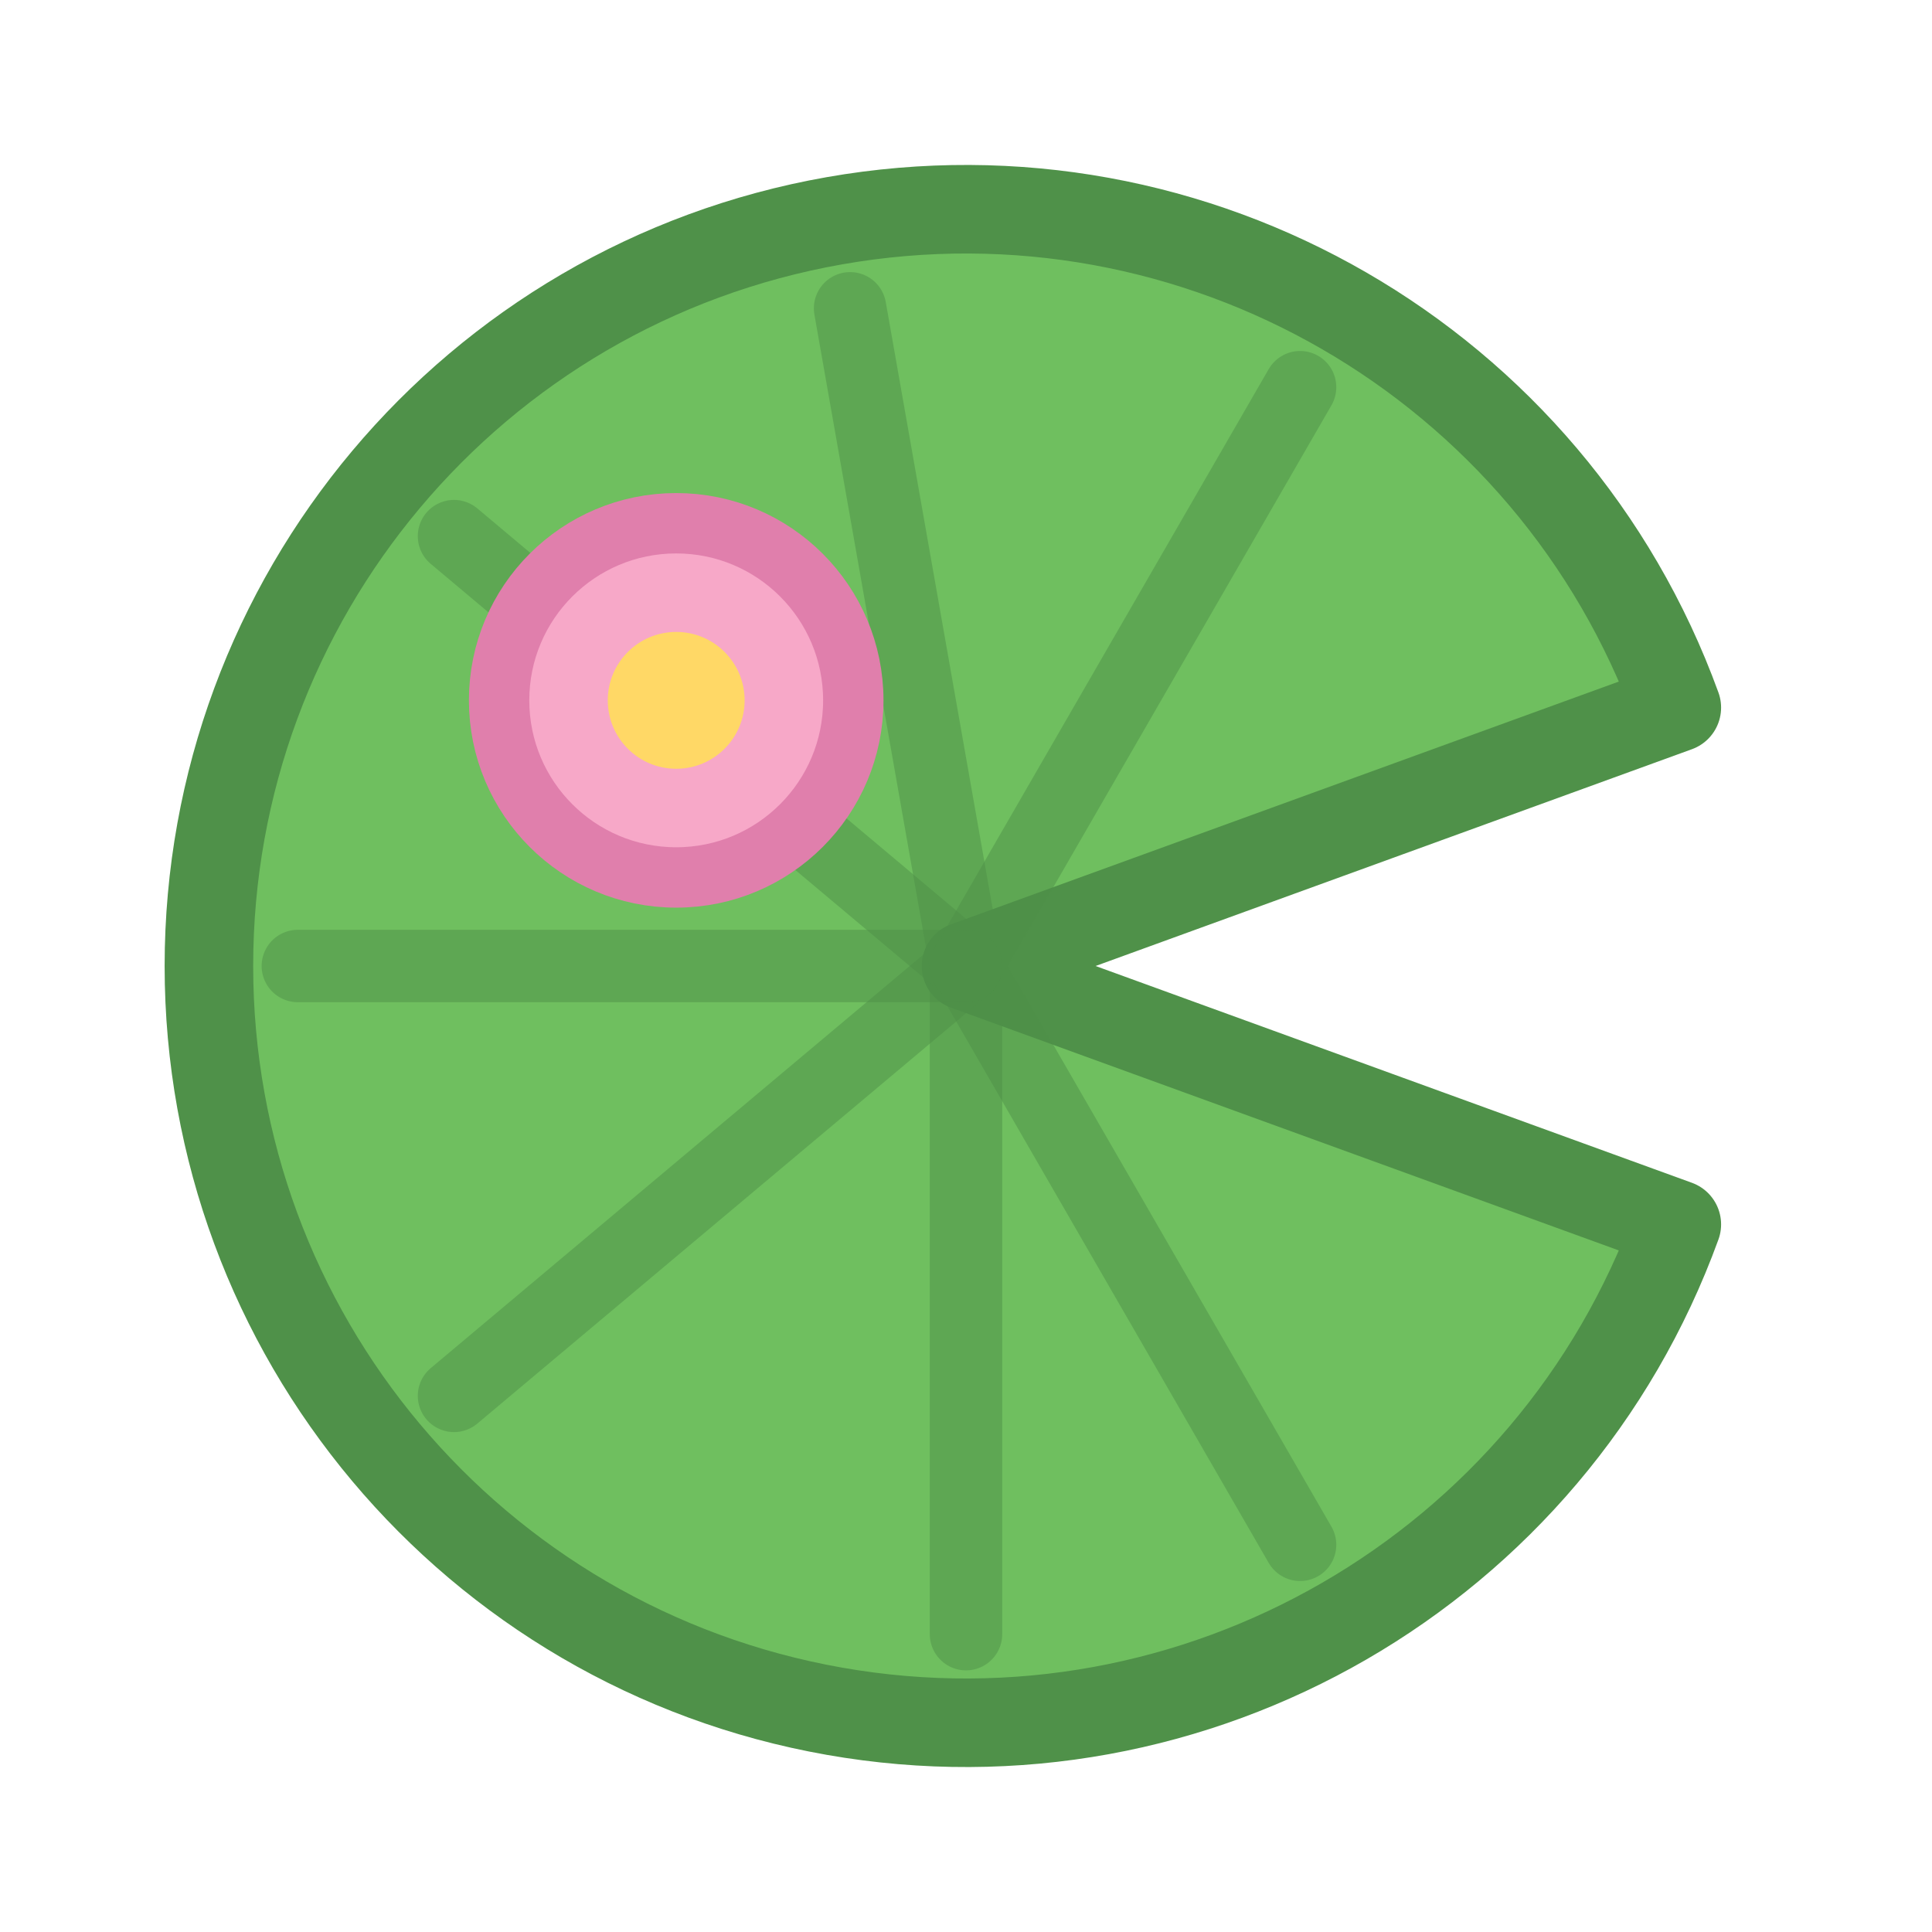
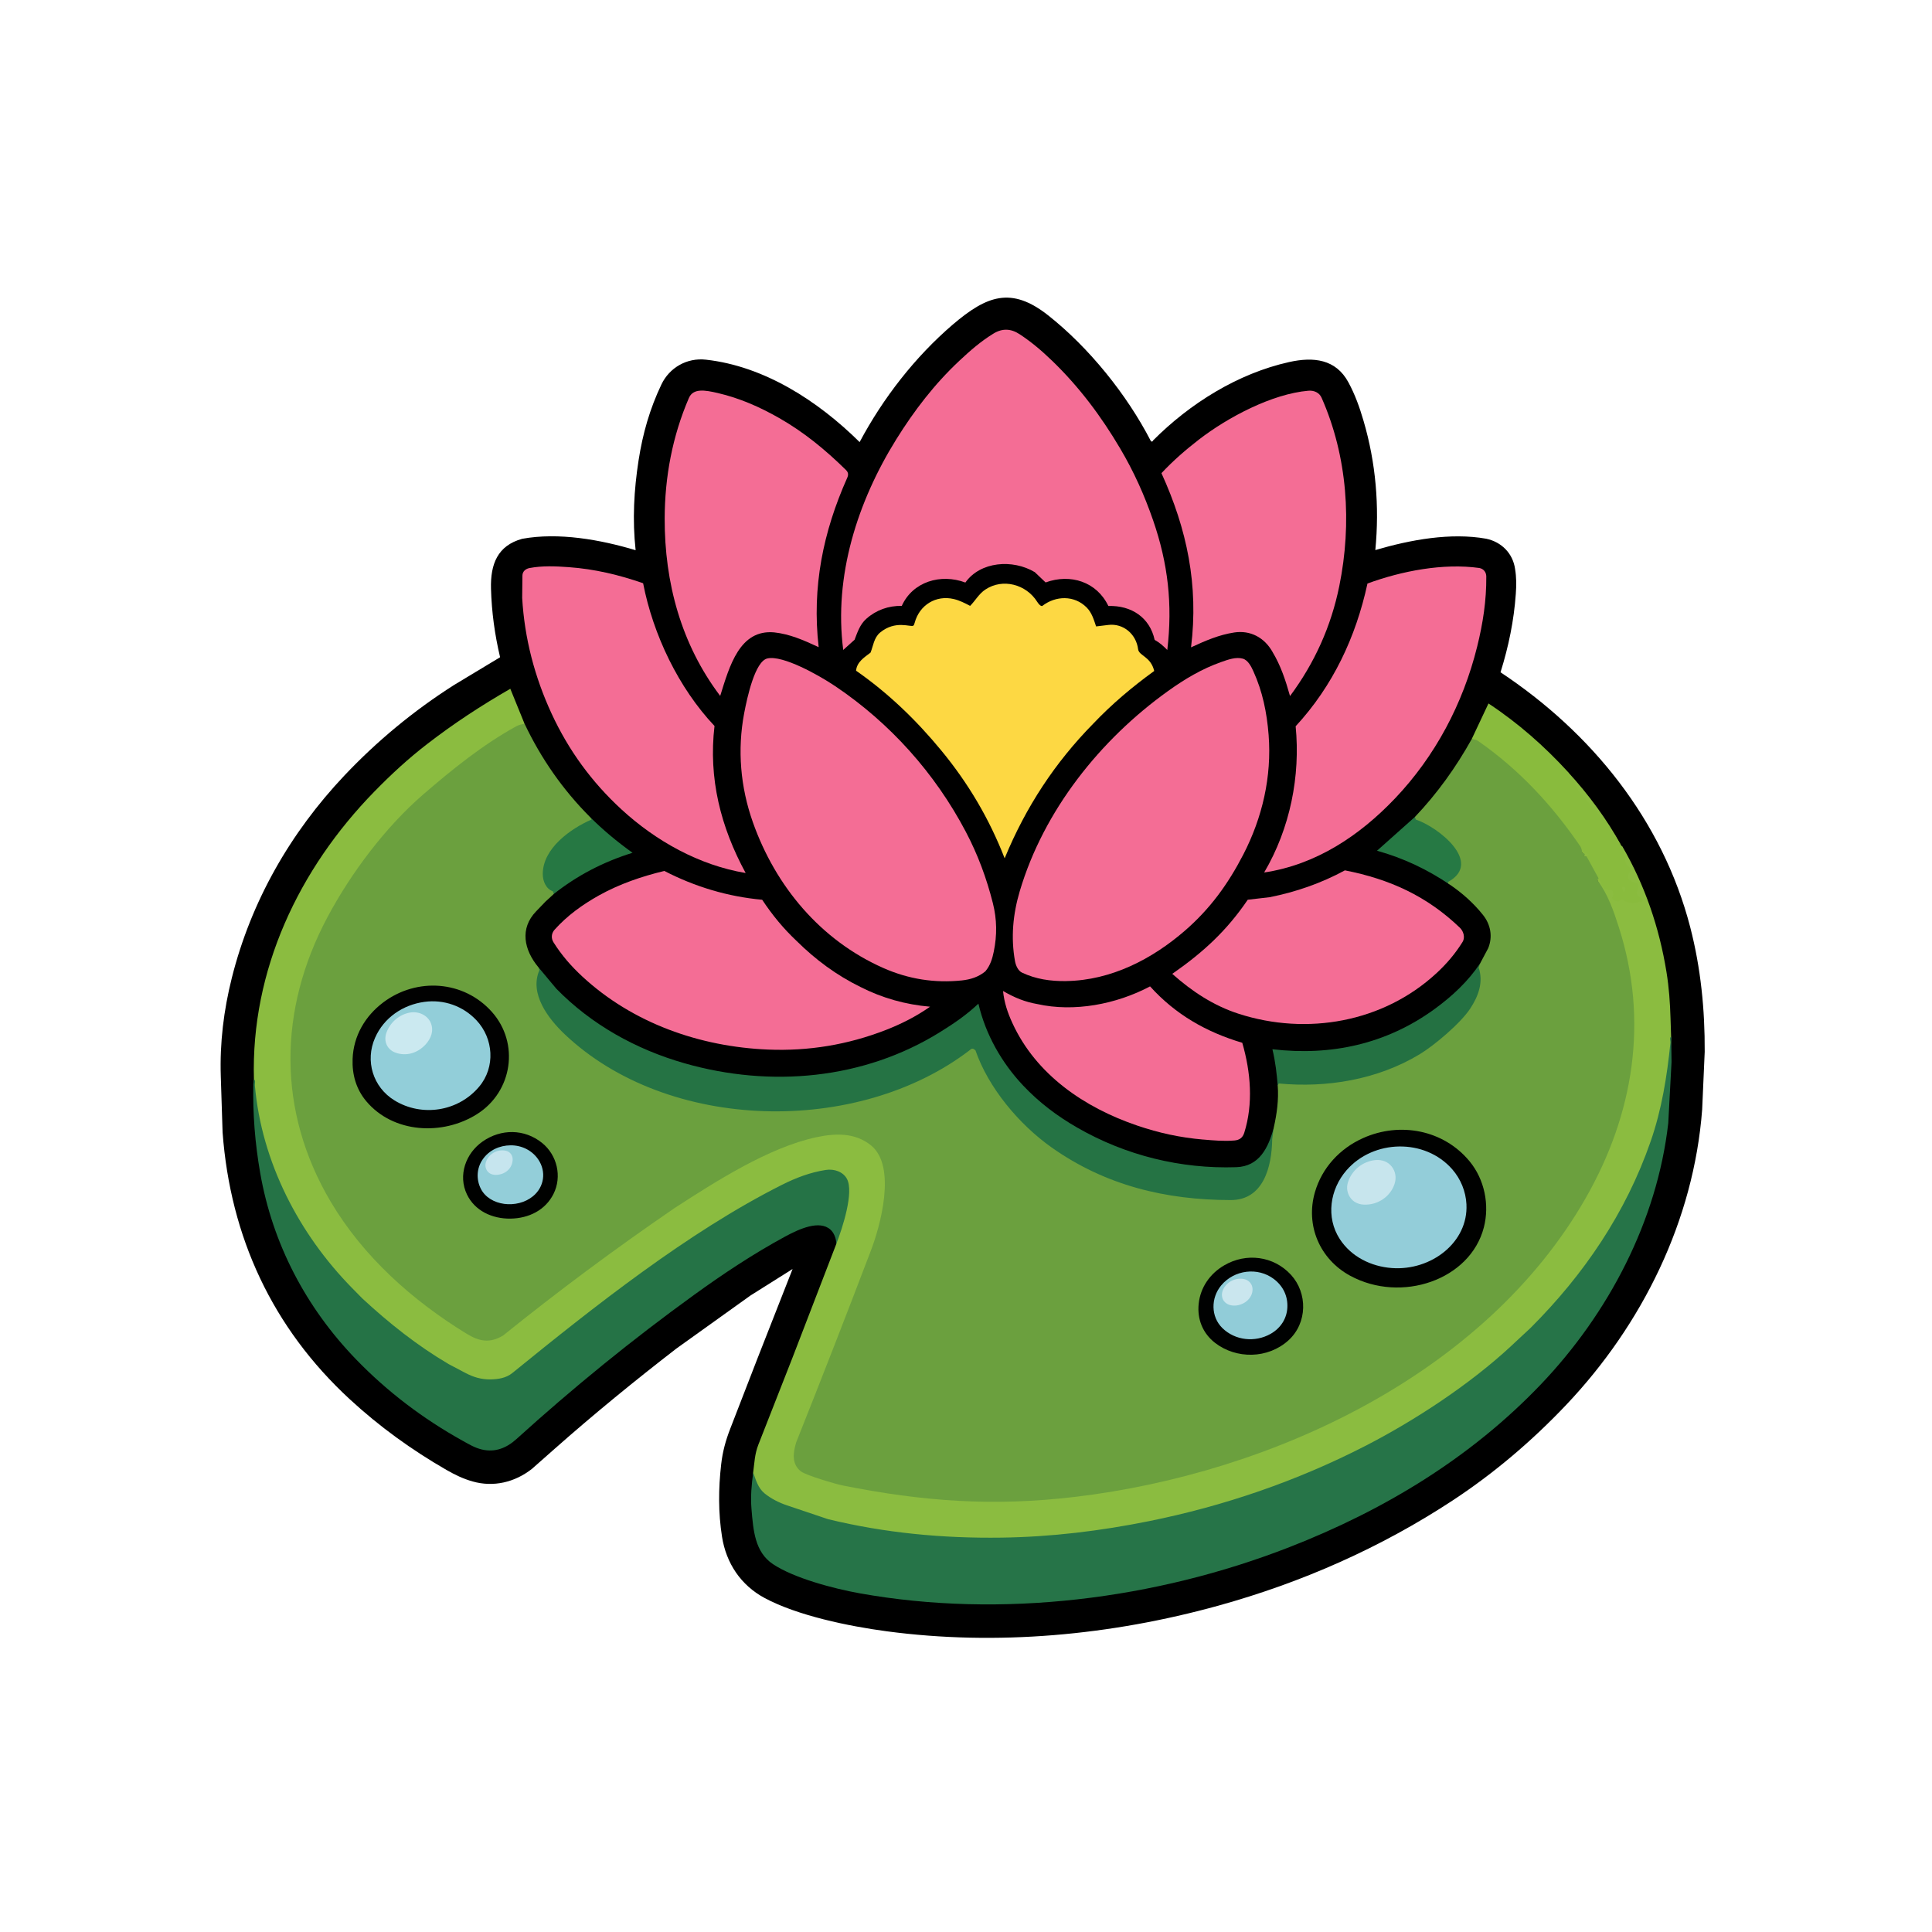
- <svg xmlns="http://www.w3.org/2000/svg" viewBox="0 0 24 24" fill="none">
-   <path d="M12 12 L20.83 8.79 A9.4 9.4 0 1 0 20.83 15.21 Z" fill="#6FBF5F" stroke="#4F9149" stroke-width="1.1" stroke-linejoin="round" />
-   <g stroke="#4F9149" stroke-opacity="0.5" stroke-width="0.9" stroke-linecap="round">
-     <path d="M12 12 L16.15 19.19" />
-     <path d="M12 12 L12 20.3" />
-     <path d="M12 12 L5.64 17.34" />
-     <path d="M12 12 L3.7 12" />
-     <path d="M12 12 L5.64 6.66" />
-     <path d="M12 12 L10.56 3.83" />
-     <path d="M12 12 L16.15 4.81" />
-   </g>
-   <circle cx="8.4" cy="8.7" r="2.2" fill="#F7A8C8" stroke="#E07FAC" stroke-width="0.75" />
-   <circle cx="8.4" cy="8.7" r="0.85" fill="#FFD866" />
+ <svg xmlns="http://www.w3.org/2000/svg" width="136" height="136" viewBox="0 0 136 136" fill="none">
+   <path d="M51.396 100.593L53.324 95.618L55.793 89.329L52.827 91.196L47.616 94.927C44.669 97.204 41.822 99.53 39.038 101.991L37.435 103.407C36.234 104.342 34.748 104.705 33.263 104.283C32.607 104.096 32.032 103.82 31.426 103.472C28.977 102.063 26.698 100.415 24.614 98.491C19.179 93.473 16.216 87.082 15.669 79.71L15.542 75.758C15.467 73.415 15.747 71.118 16.318 68.841C17.67 63.45 20.433 58.625 24.243 54.592C26.539 52.162 29.129 50.023 31.949 48.227L35.203 46.266C34.829 44.68 34.608 43.088 34.563 41.445C34.516 39.702 35.03 38.406 36.759 37.928C39.32 37.461 42.259 37.985 44.744 38.731C44.51 36.582 44.626 34.51 44.951 32.409C45.243 30.525 45.739 28.782 46.56 27.062C47.123 25.884 48.346 25.168 49.695 25.319C53.791 25.775 57.562 28.205 60.512 31.12C62.167 28.009 64.431 25.107 67.073 22.844C69.456 20.816 71.185 20.139 73.8 22.211C76.66 24.476 79.315 27.763 81.002 31.027C81.046 31.112 81.143 31.096 81.171 31.002C83.766 28.396 87.141 26.291 90.739 25.488C92.469 25.101 94.033 25.28 94.915 26.907C95.387 27.777 95.704 28.664 95.987 29.634C96.853 32.588 97.111 35.643 96.814 38.721C99.299 37.991 102.124 37.475 104.622 37.923C105.703 38.153 106.496 38.957 106.651 40.05C106.749 40.63 106.747 41.195 106.703 41.803C106.572 43.685 106.195 45.506 105.627 47.325C112.032 51.57 117.029 57.731 118.98 65.265C119.726 68.148 120.016 71.072 120 74.04L119.821 78.102C119.231 85.914 115.605 93.248 110.24 98.904C107.85 101.423 105.189 103.692 102.284 105.604C97.195 108.953 91.616 111.409 85.751 113.031C78.205 115.118 70.172 115.867 62.418 114.832C59.74 114.475 56.125 113.727 53.821 112.487C52.151 111.589 51.117 110.041 50.825 108.174C50.559 106.48 50.57 104.794 50.765 103.085C50.864 102.214 51.069 101.437 51.396 100.594V100.593Z" fill="black" />
+   <path d="M36.928 50.947C34.645 52.274 32.482 53.745 30.504 55.486L29.888 56.029L27.972 57.91C25.879 60.125 24.142 62.634 22.799 65.374C22.071 66.86 21.584 68.324 21.175 69.914C20.058 74.259 20.522 78.775 22.488 82.821C24.718 87.413 28.151 90.676 32.385 93.433C33.387 94.086 34.404 94.626 35.396 93.846L38.112 91.707L42.786 88.149C46.039 85.672 52.794 81.201 56.508 80.148C58.233 79.658 60.099 79.373 61.48 80.587C62.425 81.416 62.537 83.178 62.355 84.493C62.177 85.775 61.856 86.977 61.397 88.183L59.974 91.921L56.413 100.991C56.208 101.513 55.983 101.935 56.008 102.508C56.03 103.02 56.3 103.478 56.799 103.64L58.852 104.306C60.606 104.757 62.326 105.032 64.138 105.251C66.96 105.591 69.734 105.697 72.593 105.51C79.585 105.054 86.43 103.333 92.796 100.42C98.771 97.687 104.668 93.549 108.722 88.371C111.396 84.956 113.814 80.578 114.494 76.266C114.696 74.983 114.886 73.785 114.899 72.468C114.935 68.787 114.083 65.221 112.446 61.968C112.601 61.722 112.786 61.873 113.003 62.422C113.399 62.475 113.628 62.613 113.688 62.834C113.556 63.405 113.771 63.367 114.223 63.183C114.626 63.461 115.012 63.486 115.457 63.35C115.071 63.146 114.977 62.801 115.175 62.318C114.541 62.141 114.199 61.836 114.658 61.22C114.347 60.967 114.191 60.609 114.191 60.145C113.976 59.678 113.983 59.493 114.209 59.594C115.786 62.313 116.806 65.298 117.311 68.433C117.49 69.54 117.559 70.57 117.594 71.682L117.636 72.973C117.449 82.54 111.379 91.164 104.133 96.839C95.658 103.477 84.497 107.407 73.76 108.232C67.519 108.713 60.757 108.185 55.141 106.031C54.035 105.62 52.98 104.913 53.017 103.656C53.108 102.993 53.12 102.367 53.385 101.69L55.782 95.581L58.865 87.577C58.947 86.946 59.102 86.318 59.33 85.693C60.632 81.425 57.718 82.142 54.8 83.687C47.976 87.3 41.945 92.034 35.982 96.886C34.394 97.794 32.405 96.784 31.028 95.859C27.101 93.221 23.91 90.601 21.362 86.608C19.355 83.465 17.903 79.698 17.875 75.978C17.657 68.302 21.03 61.171 26.352 55.722C27.547 54.499 28.736 53.403 30.087 52.361C31.938 50.933 33.844 49.681 35.923 48.485L36.925 50.949L36.928 50.947Z" fill="#8BBC40" />
+   <path d="M53.023 103.655C53.201 104.174 53.366 104.75 53.814 105.119C54.263 105.488 54.829 105.775 55.398 105.967L58.29 106.94C62.304 107.914 66.365 108.297 70.513 108.239C74.014 108.189 77.446 107.771 80.877 107.08C86.184 106.01 91.296 104.253 96.096 101.79C99.62 99.982 103.5 97.425 106.373 94.751L107.75 93.468C111.495 89.724 114.448 85.383 116.196 80.342C116.979 78.086 117.345 75.775 117.587 73.411C117.604 73.246 117.485 73.067 117.641 72.971L117.665 74.762L117.434 79.062C116.65 85.955 113.216 92.481 108.449 97.47C103.516 102.632 97.421 106.313 90.776 108.905C81.337 112.588 70.495 113.946 60.515 112.158C58.665 111.826 55.88 111.086 54.41 110.104C53.137 109.253 53.026 107.733 52.9 106.227C52.825 105.335 52.907 104.491 53.021 103.653L53.023 103.655Z" fill="#267448" />
+   <path d="M58.87 87.578C58.87 87.197 58.718 86.789 58.453 86.553C57.684 85.869 56.277 86.497 55.254 87.053C53.019 88.266 50.922 89.659 48.852 91.156C44.483 94.316 40.335 97.695 36.351 101.303C35.656 101.933 34.853 102.252 33.938 102.039C33.422 101.92 33.023 101.673 32.552 101.412C29.788 99.877 27.261 97.963 25.065 95.691C21.541 92.047 19.182 87.554 18.313 82.552C17.951 80.467 17.786 78.408 17.834 76.295L17.88 75.978C18.012 76.073 17.928 76.243 17.943 76.419C18.417 81.794 21.032 86.848 24.78 90.665L25.5 91.397C27.379 93.137 29.362 94.717 31.578 96.021L32.754 96.642C33.315 96.939 33.893 97.116 34.544 97.101C35.069 97.088 35.622 97.012 36.067 96.65C41.813 91.982 48.438 86.727 55.034 83.409C56.038 82.903 57.045 82.525 58.127 82.357C58.719 82.264 59.353 82.482 59.622 82.991C60.118 83.932 59.318 86.408 58.867 87.576L58.87 87.578Z" fill="#257346" />
+   <path d="M89.66 79.4C89.772 80.613 89.637 81.821 89.161 82.959C88.715 84.027 87.803 84.594 86.636 84.622C83.207 84.706 79.82 83.981 76.697 82.524C75.278 81.862 74.025 81.023 72.837 80.016L70.969 78.17C70.317 77.33 69.691 76.527 69.186 75.595L68.502 73.916C67.329 74.853 66.106 75.599 64.74 76.221C59.103 78.788 52.907 79.027 47.014 77.161C44.123 76.245 40.95 74.476 38.977 72.19C37.951 71.001 37.165 69.505 37.909 68.099L39.158 69.594C41.626 72.123 44.774 73.874 48.188 74.848C54.248 76.577 60.798 75.996 66.176 72.651C67.146 72.047 68.02 71.459 68.873 70.651C69.383 72.834 70.518 74.818 72.019 76.41C73.139 77.598 74.41 78.561 75.842 79.383C79.239 81.336 83.115 82.293 87.026 82.162C88.648 82.108 89.279 80.8 89.661 79.4H89.66Z" fill="#257344" />
+   <path d="M89.941 76.411C89.874 75.579 89.787 74.768 89.569 73.859C93.692 74.346 97.594 73.493 100.969 71.041C102.225 70.127 103.341 69.086 104.188 67.818C104.151 67.966 104.24 68.091 104.276 68.246C104.398 68.775 104.404 69.338 104.219 69.855C103.968 70.557 103.606 71.198 103.08 71.726L101.73 73.082C99.197 75.312 95.651 76.379 92.307 76.522L89.941 76.412V76.411Z" fill="#247142" />
+   <path d="M38.986 62.928C38.841 62.853 38.654 62.81 38.534 62.69C37.493 61.65 38.354 59.907 39.422 58.901C40.278 58.094 41.524 57.645 41.533 57.619C41.546 57.586 41.547 57.549 41.539 57.517C42.445 58.423 43.432 59.245 44.526 60.03C42.445 60.678 40.619 61.638 38.986 62.928Z" fill="#267843" />
+   <path d="M102.038 62.259C100.49 61.216 98.816 60.409 96.932 59.886L99.593 57.514C100.97 58.031 102.952 59.34 102.982 60.82C102.992 61.357 102.729 61.853 102.23 62.077C102.131 62.121 102.03 62.126 102.037 62.26L102.038 62.259Z" fill="#267944" />
+   <path d="M110.37 54.34C110.468 54.575 110.625 54.779 110.842 54.949C111.288 55.67 111.803 56.34 112.387 56.96C113.02 57.782 113.603 58.639 114.133 59.532C114.151 59.549 114.2 59.566 114.215 59.593C114.141 59.588 114.12 59.654 114.174 59.698C114.321 59.96 114.381 60.251 114.402 60.547C114.432 60.977 114.722 60.989 114.789 61.152C114.874 61.353 114.568 61.499 114.589 61.706C114.641 62.222 115.279 61.981 115.333 62.331C115.359 62.501 115.108 62.815 115.259 63.008C115.34 63.111 115.613 63.204 115.649 63.404C115.655 63.438 115.591 63.511 115.55 63.522C115.516 63.531 115.451 63.493 115.392 63.462C115.1 63.68 114.497 63.573 114.208 63.308C114.099 63.343 113.932 63.486 113.827 63.454C113.722 63.423 113.472 63.34 113.488 63.183C113.576 63.053 113.6 62.652 113.402 62.658C113.088 62.667 112.817 62.571 112.733 62.21C112.72 62.153 112.705 62.069 112.673 62.029C112.63 61.973 112.547 61.952 112.451 61.968L112.327 61.774L111.498 60.241C111.645 60.217 111.606 60.144 111.377 60.026C109.17 56.729 106.907 54.294 103.602 52.018L104.779 49.52C106.87 50.898 108.711 52.526 110.371 54.335L110.37 54.34Z" fill="#89BB3D" />
+   <path d="M114.132 59.532C113.574 58.872 113.386 58.232 112.647 57.447C112.475 57.265 112.406 57.067 112.158 56.899L111.747 56.406C111.614 56.246 111.358 56.036 111.25 55.856L110.915 55.299C110.841 55.176 110.852 54.937 110.653 54.849C110.454 54.762 110.342 54.553 110.369 54.339C111.816 55.918 113.106 57.652 114.132 59.533V59.532Z" fill="#8BBC40" />
+   <path d="M111.496 60.244L111.375 60.029C111.542 60.014 111.675 60.059 111.825 60.13C111.793 60.193 111.734 60.268 111.667 60.283C111.618 60.294 111.547 60.257 111.496 60.243V60.244Z" fill="#8BBC40" />
+   <path d="M114.311 62.793C114.251 62.755 114.214 62.657 114.192 62.526C114.175 62.428 114.323 62.394 114.372 62.459C114.41 62.509 114.48 62.575 114.311 62.793Z" fill="#8BBC40" />
+   <path d="M41.54 57.517L41.645 57.687C40.161 58.336 38.204 59.72 38.207 61.53C38.207 62.016 38.43 62.573 38.919 62.741L38.986 62.928L38.403 63.462L37.735 64.157C36.573 65.364 36.881 66.87 37.909 68.099L37.967 68.303C37.256 69.953 38.584 71.697 39.751 72.804C47.021 79.7 60.378 79.973 68.268 73.92C68.436 73.756 68.525 73.816 68.666 73.938C69.568 76.559 71.73 79.149 74.026 80.772C77.804 83.443 82.041 84.472 86.632 84.477C88.934 84.479 89.525 82.149 89.554 80.204L89.66 79.397C89.881 78.419 90.022 77.412 89.942 76.41L90.013 76.27C93.371 76.587 96.944 76.019 99.935 74.213C100.956 73.596 102.803 72.045 103.495 70.995C104.075 70.115 104.433 69.135 104.087 68.108L104.19 67.817L104.761 66.744C105.085 65.941 104.938 65.086 104.39 64.402C103.717 63.56 102.913 62.847 102.039 62.258C101.914 62.181 101.89 62.116 101.965 62.065C104.396 60.695 101.233 58.212 99.667 57.693L99.596 57.512C101.166 55.864 102.496 54.008 103.602 52.019C103.683 52.031 103.762 52.044 103.839 52.068C103.916 52.093 103.988 52.115 104.047 52.157C106.952 54.187 109.256 56.669 111.25 59.585C111.291 59.645 111.312 59.717 111.334 59.793C111.356 59.869 111.368 59.949 111.377 60.029C111.52 60.07 111.632 60.123 111.499 60.244L111.684 60.286L112.527 61.822L112.451 61.969C113.175 62.927 113.589 64.123 113.958 65.276C116.063 71.844 115.007 78.409 111.634 84.318C104.545 96.738 89.515 103.716 75.711 105.366C69.927 106.057 64.976 105.695 59.324 104.568C58.806 104.465 56.754 103.853 56.397 103.588C55.71 103.077 55.828 102.258 56.045 101.535C57.833 97.048 59.573 92.579 61.267 88.132C61.967 86.342 63.136 82.117 61.321 80.634C60.192 79.713 58.799 79.767 57.443 80.058C54.097 80.78 50.364 83.177 47.477 85.045C43.27 87.928 39.252 90.915 35.426 94.004C34.484 94.576 33.743 94.436 32.827 93.874C29.043 91.556 25.58 88.469 23.288 84.608C19.494 78.212 19.584 71.075 23.049 64.567C24.727 61.414 27.174 58.187 29.789 55.926C31.784 54.201 33.977 52.423 36.349 51.122C36.526 51.024 36.729 50.984 36.927 50.948C38.084 53.389 39.626 55.605 41.538 57.518L41.54 57.517Z" fill="#6BA03E" />
+   <path d="M104.454 86.398C103.498 90.104 98.642 91.759 95.041 89.802C92.902 88.64 91.886 86.26 92.561 83.926C93.061 82.198 94.32 80.842 95.956 80.112C98.546 78.954 101.615 79.529 103.446 81.745C104.497 83.018 104.866 84.801 104.454 86.399V86.398Z" fill="#000100" />
+   <path d="M103.228 84.784C103.361 87.442 100.757 89.466 97.976 89.262C96.518 89.155 95.12 88.467 94.314 87.225C93.319 85.694 93.616 83.725 94.787 82.378C96.675 80.205 100.304 80.112 102.227 82.309C102.826 82.993 103.184 83.871 103.229 84.782L103.228 84.784Z" fill="#93CDD9" />
+   <path d="M96.014 84.798C95.575 84.779 95.264 84.589 95.074 84.336C94.845 84.032 94.763 83.637 94.88 83.249C95.142 82.377 95.936 81.737 96.838 81.66C97.301 81.62 97.711 81.793 97.963 82.111C98.231 82.447 98.313 82.894 98.168 83.339C97.881 84.226 96.992 84.839 96.013 84.797L96.014 84.798Z" fill="#C7E5ED" />
+   <path d="M35.934 85.783C34.639 85.8 33.425 85.231 32.873 84.086C32.224 82.742 32.78 81.186 33.974 80.353C35.268 79.451 36.916 79.454 38.157 80.453C39.216 81.307 39.58 82.821 38.96 84.051C38.39 85.182 37.229 85.765 35.933 85.783H35.934Z" fill="#000100" />
+   <path d="M37.515 84.209C36.397 85.125 34.464 84.897 33.85 83.686C33.511 83.019 33.556 82.234 33.967 81.63C34.42 80.96 35.171 80.631 35.936 80.623C36.706 80.614 37.448 80.963 37.895 81.626C38.464 82.472 38.316 83.552 37.516 84.209H37.515Z" fill="#93CED9" />
+   <path d="M35.01 82.7C34.715 82.728 34.494 82.641 34.352 82.491C34.19 82.318 34.121 82.052 34.21 81.793C34.406 81.222 35.001 80.881 35.596 81.002C35.907 81.065 36.101 81.33 36.088 81.641C36.063 82.215 35.62 82.643 35.01 82.7Z" fill="#C6E5EE" />
+   <path d="M33.597 78.416C31.161 79.966 27.679 79.777 25.784 77.52C25.072 76.673 24.78 75.646 24.821 74.541C24.881 72.927 25.697 71.525 26.983 70.559C29.337 68.792 32.647 69.009 34.627 71.233C36.581 73.428 36.086 76.831 33.597 78.415V78.416Z" fill="#010101" />
+   <path d="M33.73 76.493C32.249 78.26 29.688 78.636 27.772 77.463C26.25 76.532 25.686 74.675 26.402 73.053C27.024 71.642 28.348 70.733 29.875 70.525C31.243 70.338 32.597 70.814 33.545 71.826C34.737 73.097 34.89 75.111 33.729 76.495L33.73 76.493Z" fill="#92CED9" />
+   <path d="M29.967 73.514C29.406 74.133 28.603 74.373 27.845 74.101C27.257 73.89 26.985 73.305 27.199 72.704C27.458 71.975 28.108 71.398 28.891 71.272C29.482 71.178 30.111 71.473 30.33 72.02C30.55 72.566 30.342 73.098 29.967 73.514Z" fill="#CBE9F0" />
+   <path d="M90.703 94.348C89.252 95.667 87.015 95.68 85.528 94.526C84.657 93.849 84.267 92.852 84.379 91.78C84.501 90.617 85.177 89.654 86.179 89.07C87.717 88.172 89.649 88.401 90.876 89.739C92.052 91.022 92.044 93.126 90.703 94.347V94.348Z" fill="#000101" />
+   <path d="M89.447 93.892C88.349 94.517 86.943 94.367 86.044 93.484C85.227 92.681 85.232 91.37 85.958 90.491C86.876 89.379 88.552 89.175 89.684 90.044C90.331 90.541 90.657 91.239 90.622 92.028C90.589 92.775 90.19 93.469 89.446 93.893L89.447 93.892Z" fill="#91CCD8" />
+   <path d="M86.755 91.899C86.47 91.871 86.276 91.735 86.167 91.598C86.011 91.401 85.975 91.127 86.062 90.873C86.264 90.29 86.893 89.938 87.499 90.025C87.981 90.094 88.266 90.505 88.142 90.999C88 91.571 87.372 91.96 86.755 91.899Z" fill="#CAE6EE" />
+   <path d="M72.845 40.277C71.287 39.345 69.008 39.52 67.956 41.007C66.225 40.355 64.246 40.945 63.48 42.65C62.54 42.634 61.676 42.942 60.981 43.561C60.53 43.963 60.367 44.491 60.156 45.034L59.358 45.752C58.682 40.541 60.365 35.311 63.087 30.934C64.353 28.897 65.79 27.027 67.54 25.388C68.303 24.672 69.053 24.021 69.929 23.484C70.553 23.101 71.157 23.122 71.77 23.524C72.597 24.066 73.329 24.688 74.057 25.39C75.958 27.223 77.517 29.304 78.862 31.586C79.817 33.204 80.563 34.862 81.176 36.64C82.219 39.665 82.55 42.526 82.17 45.753C81.878 45.462 81.629 45.235 81.28 45.044C80.938 43.469 79.642 42.606 78.022 42.658C77.205 40.954 75.356 40.359 73.604 41L72.846 40.279L72.845 40.277Z" fill="#F46D95" />
+   <path d="M75.056 69.062C73.937 69.078 72.908 68.922 71.942 68.466C71.669 68.338 71.505 67.964 71.451 67.668C71.149 66 71.302 64.36 71.785 62.73C73.472 57.051 77.443 52.069 82.219 48.646C83.403 47.797 84.599 47.084 85.969 46.601C86.442 46.434 86.994 46.23 87.482 46.364C87.852 46.467 88.077 46.917 88.229 47.252C88.876 48.676 89.18 50.161 89.303 51.74C89.529 54.674 88.862 57.552 87.523 60.148C86.448 62.231 85.187 63.97 83.423 65.502C81.112 67.51 78.216 69.013 75.057 69.06L75.056 69.062Z" fill="#F46D95" />
+   <path d="M69.371 68.369C68.877 68.778 68.314 68.951 67.703 69.016C65.79 69.214 63.948 68.925 62.177 68.14C57.768 66.187 54.595 62.4 52.996 57.879C52.119 55.397 51.897 52.786 52.384 50.21C52.6 49.07 53.149 46.552 54.017 46.351C55.101 46.1 57.651 47.532 58.795 48.302C62.654 50.898 65.812 54.423 67.983 58.544C68.835 60.159 69.448 61.82 69.891 63.573C70.181 64.725 70.192 65.835 69.955 66.987C69.853 67.483 69.714 67.953 69.368 68.369H69.371Z" fill="#F46D95" />
+   <path d="M70.721 60.42C69.635 57.629 68.159 55.133 66.264 52.834C64.511 50.706 62.551 48.809 60.261 47.212C60.319 46.591 60.854 46.266 61.28 45.94C61.468 45.484 61.513 44.893 61.952 44.528C63.03 43.634 64.095 44.161 64.287 44.045C64.34 44.012 64.368 43.912 64.389 43.832C64.727 42.589 65.883 41.873 67.138 42.168C67.545 42.264 67.911 42.45 68.29 42.65C68.669 42.266 68.908 41.8 69.364 41.499C70.59 40.686 72.238 41.13 73.014 42.366C73.082 42.474 73.232 42.677 73.361 42.661C74.314 41.918 75.625 41.893 76.488 42.758C76.853 43.122 76.991 43.597 77.158 44.096L78.015 43.992C79.081 43.862 79.982 44.64 80.116 45.702C80.176 46.17 81.005 46.204 81.249 47.232C79.697 48.357 78.267 49.562 76.947 50.951C74.279 53.666 72.218 56.785 70.721 60.418V60.42Z" fill="#FDD843" />
+   <path d="M62.348 72.507C59.675 73.547 56.909 73.999 54.072 73.883C49.258 73.686 44.538 72.022 40.995 68.743C40.202 68.009 39.535 67.24 38.963 66.333C38.784 66.051 38.812 65.7 39.032 65.453C39.935 64.444 40.994 63.686 42.179 63.021C43.627 62.22 45.144 61.702 46.763 61.308C48.932 62.429 51.243 63.118 53.652 63.337C54.379 64.431 55.15 65.365 56.079 66.24C57.416 67.561 58.877 68.646 60.568 69.475C62.122 70.266 63.758 70.716 65.471 70.866C64.449 71.575 63.481 72.061 62.348 72.508V72.507Z" fill="#F46D95" />
+   <path d="M89.572 45.881C88.996 44.87 88.013 44.352 86.884 44.522C85.82 44.685 84.881 45.088 83.841 45.569C84.382 41.206 83.562 37.259 81.758 33.307C82.61 32.404 83.46 31.666 84.402 30.938C86.442 29.364 89.554 27.722 92.103 27.504C92.5 27.471 92.871 27.635 93.032 28C94.858 32.131 95.177 36.831 94.278 41.252C93.706 44.071 92.551 46.652 90.809 48.998C90.496 47.889 90.16 46.858 89.569 45.88L89.572 45.881Z" fill="#F46D95" />
+   <path d="M57.63 45.556C56.551 45.054 55.59 44.634 54.502 44.516C52.067 44.291 51.355 46.875 50.697 48.988C47.947 45.35 46.778 41.013 46.789 36.5C46.797 33.559 47.335 30.707 48.492 28.019C48.793 27.318 49.611 27.453 50.531 27.668C52.072 28.028 53.471 28.642 54.85 29.428C56.6 30.425 58.121 31.678 59.549 33.084C59.723 33.256 59.735 33.42 59.636 33.641C57.944 37.435 57.143 41.318 57.629 45.557L57.63 45.556Z" fill="#F46D95" />
+   <path d="M52.491 61.455C49.213 60.907 46.165 59.201 43.746 56.976C41.653 55.051 40.023 52.816 38.827 50.23C37.637 47.659 36.92 44.925 36.758 42.091L36.775 40.522C36.779 40.239 36.973 40.056 37.249 39.991C38.176 39.814 39.087 39.855 40.049 39.925C41.857 40.056 43.583 40.468 45.271 41.056C45.974 44.68 47.767 48.427 50.297 51.104C49.862 54.789 50.729 58.219 52.491 61.457V61.455Z" fill="#F46D95" />
+   <path d="M98.178 56.226C95.71 58.816 92.643 60.873 88.989 61.417C90.82 58.303 91.548 54.625 91.205 51.125C93.821 48.293 95.441 44.859 96.261 41.076C98.671 40.192 101.6 39.626 104.142 39.984C104.438 40.045 104.622 40.276 104.625 40.582C104.638 42.272 104.39 43.876 103.982 45.52C102.985 49.539 101.032 53.231 98.179 56.227L98.178 56.226Z" fill="#F46D95" />
+   <path d="M101.093 68.529C97.359 71.966 92.002 72.912 87.202 71.366C85.43 70.795 83.909 69.79 82.52 68.553C84.703 67.032 86.339 65.533 87.834 63.335L89.376 63.157C91.244 62.785 93.008 62.169 94.673 61.267C97.842 61.89 100.449 63.083 102.768 65.308C103.032 65.561 103.143 66.003 102.958 66.302C102.435 67.141 101.829 67.852 101.093 68.53V68.529Z" fill="#F46D95" />
+   <path d="M84.696 80.218C83.064 80.078 81.574 79.75 80.061 79.236C76.335 77.971 72.933 75.65 71.266 72.017C70.932 71.289 70.688 70.576 70.608 69.759C71.421 70.234 72.164 70.532 73.023 70.68C75.614 71.26 78.579 70.694 80.957 69.435C82.754 71.424 84.917 72.651 87.448 73.406C88.05 75.487 88.225 77.705 87.589 79.735C87.476 80.097 87.246 80.253 86.89 80.283C86.157 80.343 85.468 80.283 84.698 80.216L84.696 80.218Z" fill="#F46D95" />
</svg>
